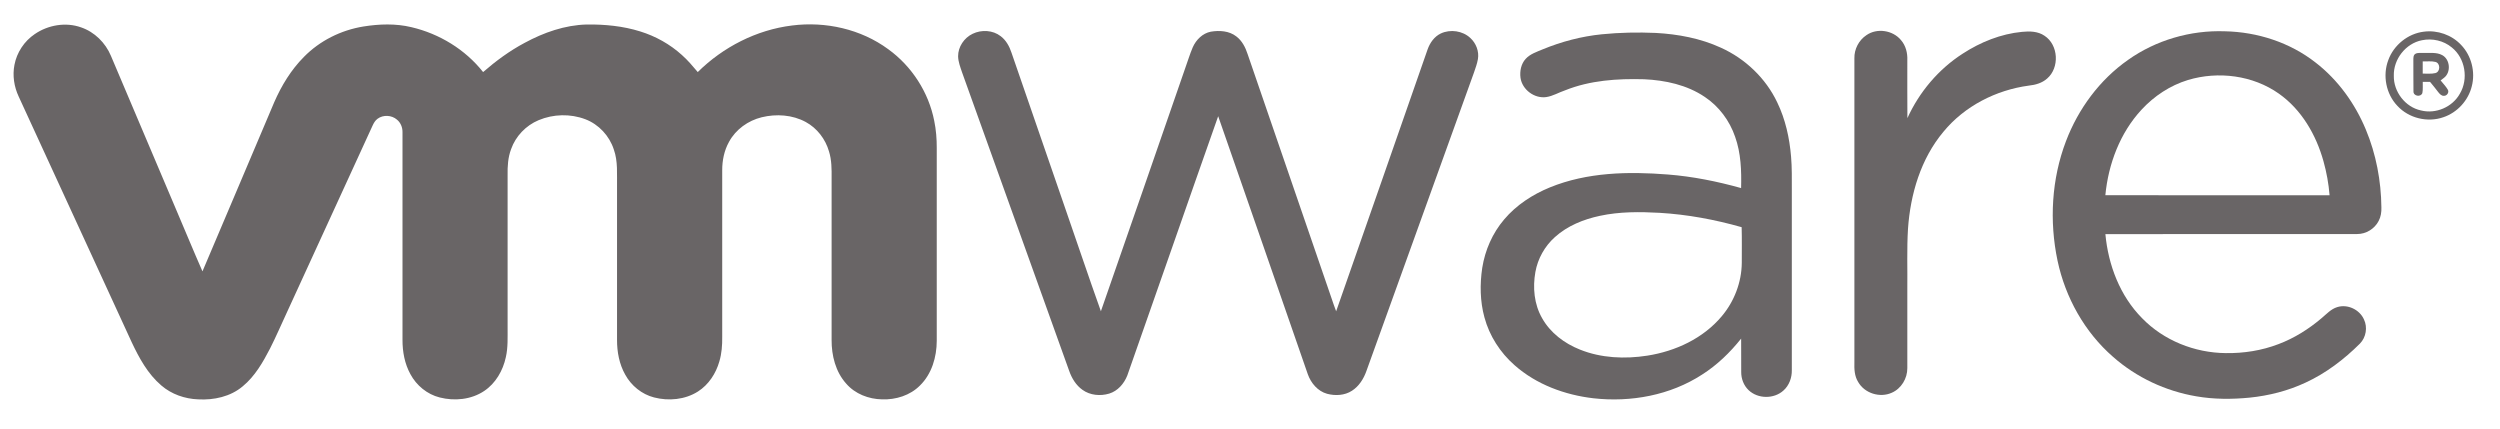
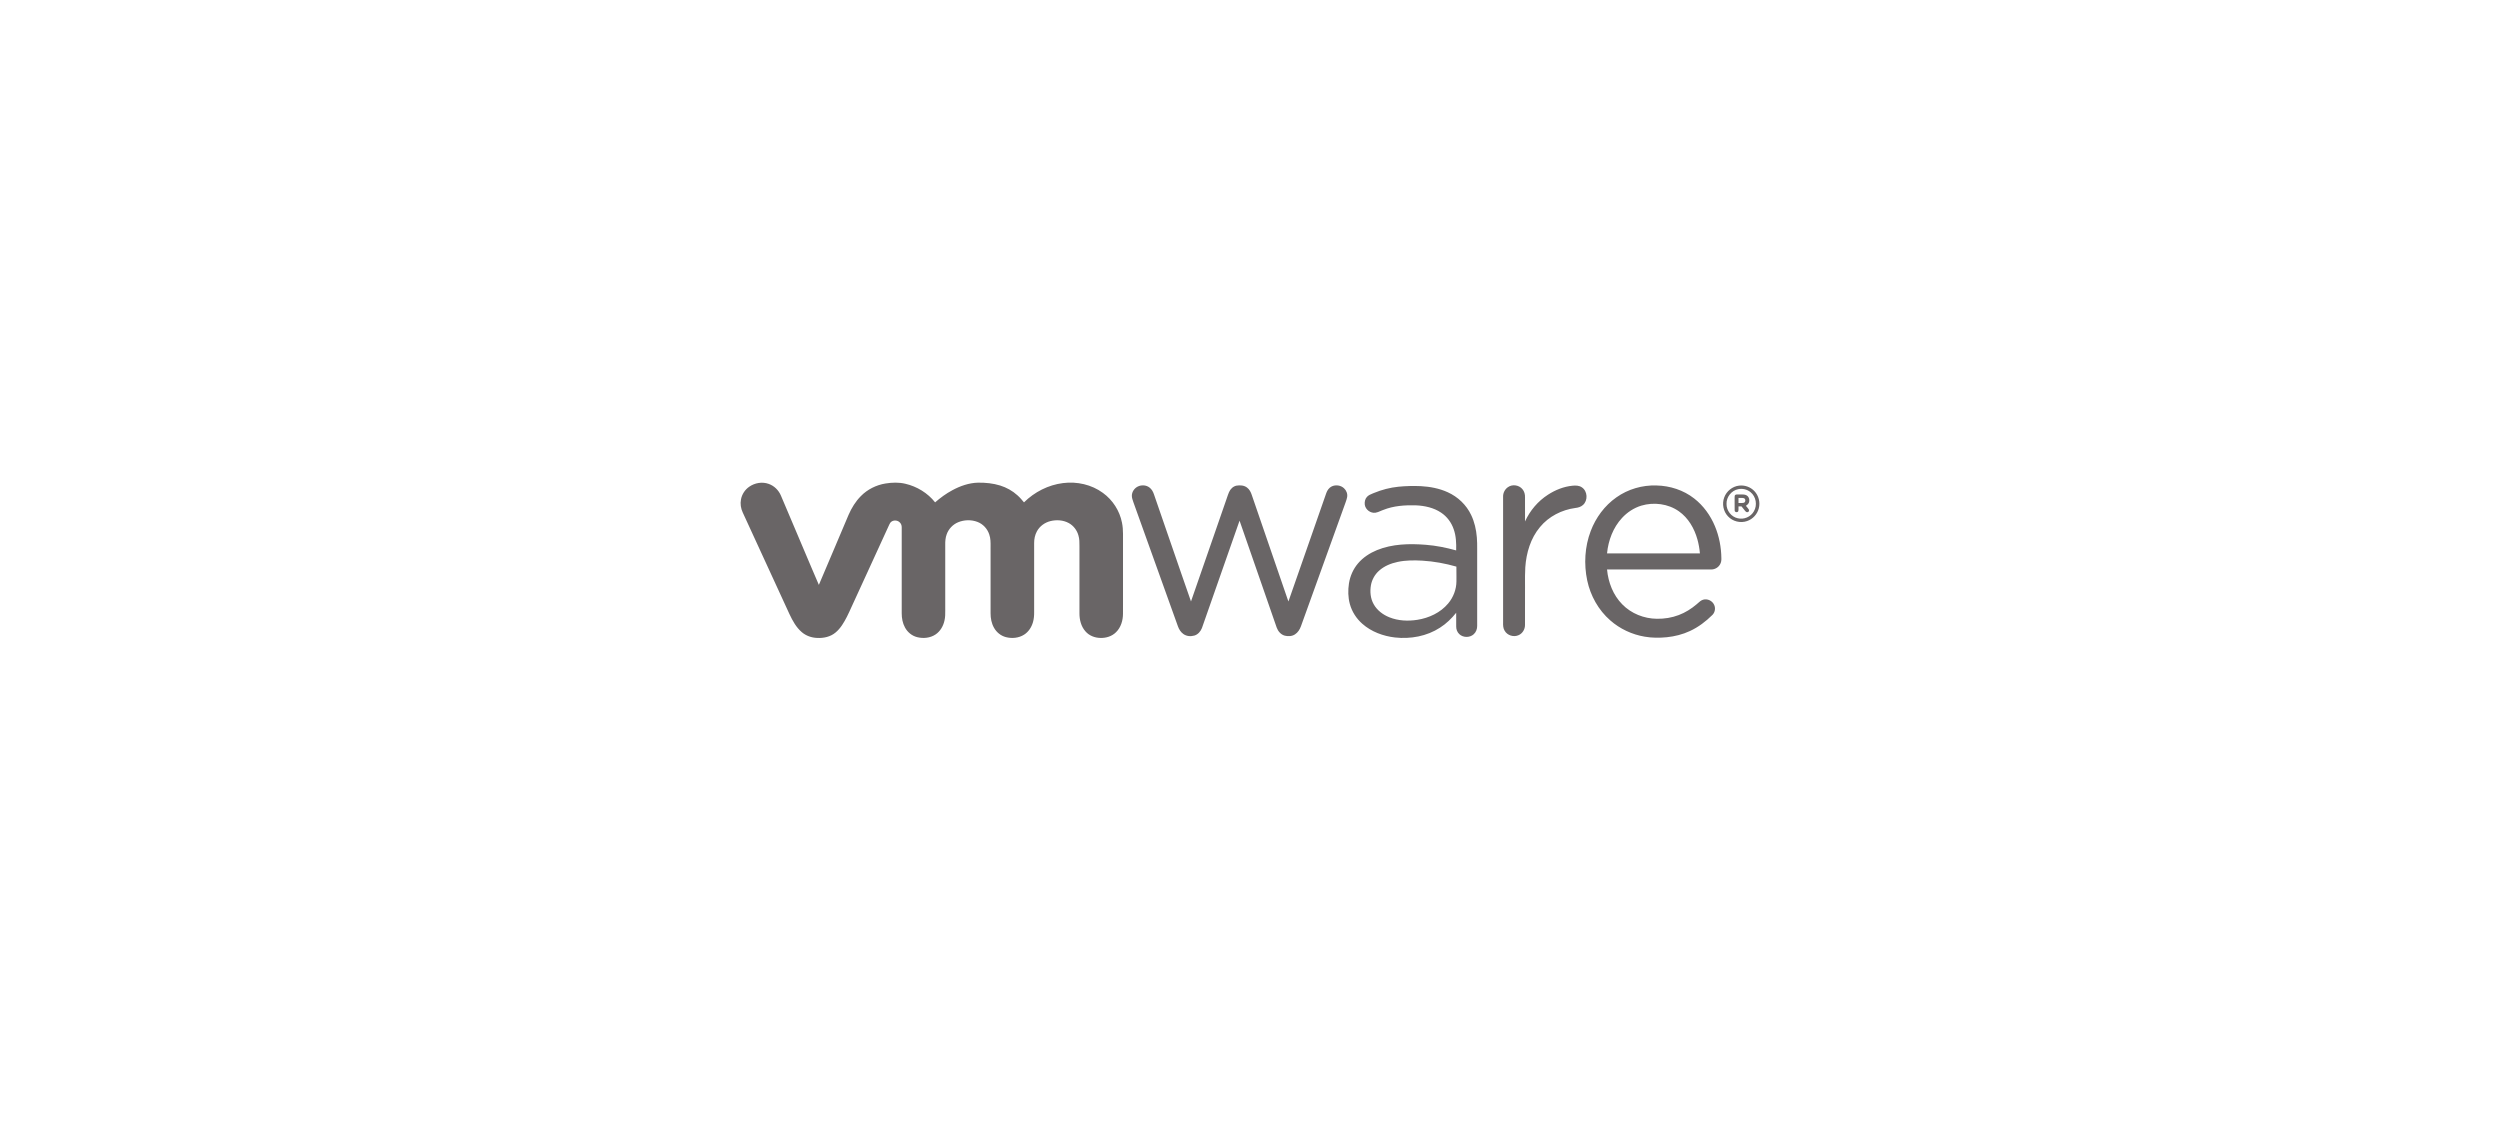
- <svg xmlns="http://www.w3.org/2000/svg" width="70" height="12" viewBox="0 0 70 12" fill="none">
-   <path d="M10.175 0.742C10.619 0.671 11.08 0.655 11.52 0.761C12.302 0.944 13.028 1.386 13.527 2.018C13.886 1.706 14.27 1.423 14.69 1.2C15.225 0.91 15.818 0.701 16.431 0.686C16.935 0.68 17.444 0.729 17.926 0.88C18.356 1.013 18.758 1.237 19.092 1.539C19.256 1.684 19.397 1.851 19.537 2.018C20.246 1.317 21.183 0.836 22.176 0.714C23.115 0.594 24.105 0.814 24.871 1.378C25.532 1.855 26.003 2.586 26.159 3.386C26.21 3.634 26.23 3.888 26.229 4.142C26.229 5.942 26.23 7.743 26.229 9.543C26.228 9.996 26.09 10.471 25.759 10.794C25.484 11.072 25.083 11.196 24.698 11.182C24.323 11.176 23.941 11.029 23.693 10.741C23.396 10.411 23.282 9.953 23.285 9.517C23.285 8.007 23.285 6.497 23.285 4.988C23.287 4.737 23.288 4.482 23.212 4.24C23.113 3.895 22.878 3.588 22.561 3.416C22.188 3.213 21.737 3.184 21.329 3.283C20.947 3.376 20.6 3.624 20.412 3.973C20.277 4.215 20.221 4.494 20.222 4.769C20.222 6.324 20.222 7.879 20.222 9.434C20.225 9.665 20.208 9.898 20.142 10.12C20.046 10.457 19.842 10.772 19.543 10.962C19.182 11.192 18.722 11.234 18.313 11.128C17.97 11.04 17.675 10.799 17.506 10.49C17.339 10.195 17.276 9.852 17.277 9.516C17.277 8.089 17.277 6.661 17.277 5.233C17.271 4.882 17.307 4.52 17.186 4.183C17.062 3.802 16.765 3.482 16.39 3.339C15.972 3.18 15.492 3.192 15.081 3.365C14.726 3.513 14.439 3.813 14.311 4.175C14.223 4.408 14.208 4.66 14.213 4.906C14.213 6.324 14.213 7.743 14.213 9.162C14.211 9.442 14.227 9.727 14.163 10.003C14.083 10.376 13.878 10.734 13.556 10.948C13.195 11.19 12.727 11.235 12.312 11.129C11.961 11.041 11.661 10.794 11.491 10.476C11.33 10.184 11.269 9.847 11.27 9.516C11.27 7.579 11.27 5.641 11.27 3.704C11.273 3.571 11.22 3.435 11.115 3.35C10.967 3.221 10.729 3.208 10.571 3.326C10.506 3.373 10.466 3.444 10.433 3.515C9.632 5.261 8.831 7.006 8.031 8.752C7.875 9.086 7.73 9.426 7.563 9.755C7.362 10.143 7.138 10.536 6.795 10.818C6.452 11.107 5.988 11.207 5.548 11.182C5.174 11.168 4.802 11.039 4.517 10.793C4.138 10.47 3.895 10.023 3.686 9.579C2.631 7.287 1.577 4.995 0.523 2.703C0.394 2.428 0.346 2.113 0.405 1.814C0.471 1.468 0.68 1.153 0.971 0.956C1.344 0.699 1.839 0.613 2.269 0.766C2.647 0.894 2.953 1.198 3.106 1.564C3.716 3.001 4.325 4.439 4.935 5.876C5.181 6.449 5.417 7.027 5.669 7.598C6.342 6.02 7.008 4.44 7.679 2.861C7.882 2.396 8.151 1.954 8.51 1.593C8.955 1.139 9.549 0.844 10.175 0.742Z" fill="#696566" />
-   <path d="M27.234 0.946C27.481 0.826 27.799 0.842 28.019 1.013C28.169 1.126 28.263 1.297 28.321 1.473C28.814 2.898 29.305 4.324 29.797 5.749C30.141 6.737 30.473 7.73 30.825 8.715C31.616 6.448 32.399 4.178 33.186 1.909C33.257 1.715 33.315 1.515 33.397 1.325C33.49 1.114 33.672 0.932 33.903 0.887C34.145 0.847 34.416 0.863 34.616 1.019C34.778 1.14 34.873 1.328 34.934 1.517C35.718 3.797 36.502 6.077 37.285 8.357C37.327 8.477 37.365 8.598 37.412 8.716C38.272 6.273 39.118 3.824 39.974 1.38C40.04 1.196 40.162 1.023 40.343 0.937C40.611 0.812 40.954 0.861 41.171 1.065C41.33 1.211 41.418 1.437 41.382 1.653C41.36 1.782 41.314 1.906 41.272 2.029C40.268 4.816 39.264 7.603 38.259 10.39C38.182 10.607 38.052 10.815 37.855 10.941C37.651 11.074 37.388 11.087 37.158 11.026C36.896 10.953 36.706 10.726 36.618 10.477C35.78 8.07 34.951 5.66 34.109 3.254C33.255 5.672 32.417 8.096 31.564 10.515C31.474 10.742 31.297 10.948 31.057 11.021C30.81 11.095 30.523 11.07 30.31 10.916C30.129 10.789 30.01 10.592 29.938 10.387C28.939 7.603 27.941 4.819 26.941 2.035C26.891 1.886 26.831 1.736 26.827 1.577C26.825 1.311 26.996 1.059 27.234 0.946Z" fill="#696566" />
-   <path d="M52.259 0.985C52.555 0.778 52.998 0.845 53.227 1.122C53.362 1.276 53.414 1.485 53.405 1.687C53.405 2.227 53.403 2.768 53.407 3.308C53.74 2.575 54.28 1.936 54.958 1.501C55.456 1.178 56.023 0.949 56.617 0.892C56.83 0.87 57.063 0.875 57.246 1.001C57.639 1.257 57.672 1.895 57.32 2.199C57.179 2.325 56.992 2.378 56.808 2.397C55.891 2.52 55.009 2.969 54.417 3.688C53.783 4.445 53.491 5.433 53.424 6.405C53.389 6.969 53.412 7.534 53.405 8.098C53.405 8.834 53.406 9.572 53.405 10.308C53.407 10.596 53.236 10.882 52.969 10.997C52.638 11.147 52.208 11.013 52.028 10.695C51.925 10.531 51.917 10.332 51.923 10.143C51.924 7.306 51.923 4.469 51.923 1.631C51.917 1.377 52.047 1.126 52.259 0.985Z" fill="#696566" />
-   <path d="M59.583 1.679C60.366 1.123 61.335 0.842 62.294 0.876C63.206 0.894 64.12 1.188 64.841 1.755C65.466 2.239 65.941 2.901 66.243 3.627C66.531 4.316 66.671 5.062 66.679 5.807C66.684 5.938 66.664 6.071 66.602 6.187C66.489 6.407 66.25 6.554 66.002 6.553C63.652 6.556 61.301 6.55 58.951 6.556C59.031 7.422 59.36 8.286 59.979 8.91C60.585 9.535 61.452 9.879 62.319 9.887C62.822 9.895 63.328 9.816 63.799 9.635C64.242 9.468 64.648 9.212 65.009 8.905C65.144 8.792 65.268 8.652 65.443 8.599C65.733 8.508 66.069 8.669 66.191 8.944C66.297 9.165 66.25 9.445 66.079 9.62C65.634 10.063 65.126 10.451 64.554 10.714C64.062 10.944 63.528 11.079 62.988 11.134C62.492 11.182 61.989 11.183 61.497 11.097C60.639 10.952 59.821 10.57 59.168 9.994C58.369 9.3 57.83 8.33 57.611 7.299C57.378 6.192 57.443 5.014 57.847 3.954C58.19 3.05 58.789 2.236 59.583 1.679ZM61.263 2.24C60.765 2.392 60.317 2.688 59.964 3.07C59.361 3.72 59.034 4.59 58.95 5.465C61.043 5.47 63.135 5.468 65.228 5.467C65.202 5.146 65.145 4.827 65.058 4.517C64.853 3.779 64.445 3.071 63.81 2.623C63.082 2.108 62.11 1.985 61.263 2.24Z" fill="#696566" />
-   <path d="M67.868 0.887C68.249 0.837 68.65 0.977 68.912 1.259C69.201 1.56 69.315 2.013 69.21 2.416C69.113 2.813 68.804 3.152 68.415 3.282C67.972 3.438 67.444 3.31 67.126 2.963C66.808 2.63 66.709 2.113 66.872 1.683C67.024 1.262 67.422 0.94 67.868 0.887ZM67.813 1.127C67.357 1.217 67.013 1.661 67.027 2.123C67.019 2.57 67.347 2.998 67.786 3.092C68.201 3.199 68.668 2.999 68.876 2.624C69.122 2.212 69.028 1.63 68.651 1.329C68.422 1.137 68.103 1.066 67.813 1.127Z" fill="#696566" />
-   <path d="M44.852 0.96C45.353 0.91 45.858 0.9 46.361 0.922C46.986 0.956 47.613 1.073 48.184 1.335C48.867 1.643 49.442 2.19 49.763 2.868C49.992 3.342 50.107 3.863 50.15 4.386C50.177 4.695 50.17 5.005 50.171 5.315C50.171 6.998 50.171 8.681 50.171 10.364C50.175 10.575 50.097 10.793 49.936 10.935C49.671 11.176 49.221 11.172 48.962 10.925C48.824 10.795 48.752 10.605 48.754 10.416C48.752 10.105 48.755 9.793 48.752 9.481C48.441 9.87 48.08 10.221 47.659 10.488C46.768 11.068 45.666 11.269 44.618 11.152C43.815 11.059 43.016 10.765 42.406 10.224C42.004 9.871 41.703 9.403 41.564 8.886C41.441 8.436 41.434 7.958 41.503 7.498C41.582 7.003 41.79 6.527 42.116 6.145C42.456 5.742 42.911 5.446 43.397 5.247C44.44 4.821 45.593 4.799 46.7 4.886C47.395 4.94 48.081 5.079 48.751 5.266C48.763 4.783 48.748 4.289 48.583 3.829C48.429 3.38 48.131 2.978 47.734 2.714C47.236 2.377 46.628 2.246 46.034 2.219C45.287 2.198 44.521 2.248 43.821 2.53C43.645 2.589 43.482 2.69 43.296 2.718C42.964 2.766 42.622 2.511 42.574 2.179C42.55 1.993 42.589 1.788 42.72 1.647C42.845 1.511 43.026 1.453 43.192 1.383C43.722 1.165 44.281 1.017 44.852 0.96ZM44.798 6.043C44.34 6.14 43.888 6.322 43.537 6.639C43.254 6.892 43.058 7.24 42.991 7.614C42.913 8.049 42.955 8.519 43.178 8.907C43.407 9.318 43.803 9.615 44.235 9.787C44.831 10.028 45.495 10.056 46.125 9.958C46.913 9.835 47.69 9.475 48.209 8.855C48.559 8.44 48.765 7.904 48.77 7.36C48.769 7.027 48.776 6.694 48.766 6.361C48.017 6.148 47.246 6.005 46.468 5.959C45.911 5.928 45.346 5.925 44.798 6.043Z" fill="#696566" />
-   <path d="M67.628 1.509C67.696 1.468 67.78 1.487 67.857 1.482C68.031 1.49 68.221 1.456 68.381 1.543C68.606 1.663 68.633 2.025 68.432 2.179C68.4 2.204 68.368 2.228 68.337 2.251C68.405 2.338 68.485 2.417 68.54 2.513C68.582 2.589 68.512 2.688 68.428 2.683C68.359 2.686 68.311 2.629 68.272 2.581C68.195 2.484 68.122 2.385 68.041 2.292C67.973 2.292 67.905 2.293 67.837 2.292C67.833 2.397 67.847 2.503 67.826 2.606C67.781 2.729 67.572 2.692 67.577 2.559C67.571 2.268 67.578 1.976 67.574 1.685C67.575 1.624 67.569 1.547 67.628 1.509ZM67.836 1.72C67.834 1.834 67.834 1.947 67.836 2.061C67.954 2.057 68.076 2.075 68.192 2.046C68.333 2.007 68.335 1.773 68.194 1.734C68.076 1.705 67.955 1.724 67.836 1.72Z" fill="#696566" />
+ <svg xmlns="http://www.w3.org/2000/svg" width="169" height="76" viewBox="0 0 169 76" fill="none">
+   <path fill-rule="evenodd" clip-rule="evenodd" d="M59.86 32.684C60.305 32.613 60.765 32.597 61.206 32.703C61.988 32.886 62.714 33.328 63.213 33.96C63.571 33.648 63.956 33.365 64.376 33.141C64.911 32.851 65.504 32.643 66.117 32.628C66.621 32.622 67.129 32.671 67.612 32.821C68.041 32.955 68.444 33.178 68.777 33.481C68.942 33.626 69.083 33.793 69.222 33.96C69.931 33.258 70.869 32.778 71.862 32.656C72.8 32.536 73.791 32.756 74.557 33.32C75.217 33.797 75.689 34.528 75.845 35.328C75.896 35.576 75.916 35.83 75.915 36.084C75.915 36.823 75.915 37.562 75.915 38.302L75.915 39.893L75.915 40.779L75.914 41.485C75.914 41.938 75.776 42.413 75.445 42.736C75.17 43.014 74.769 43.138 74.383 43.124C74.008 43.118 73.627 42.971 73.379 42.683C73.082 42.352 72.968 41.895 72.971 41.459C72.971 39.949 72.971 38.439 72.971 36.93C72.973 36.679 72.974 36.423 72.898 36.182C72.799 35.837 72.564 35.53 72.247 35.358C71.874 35.155 71.423 35.126 71.015 35.225C70.633 35.318 70.286 35.566 70.097 35.914C69.963 36.157 69.907 36.436 69.908 36.711C69.908 38.266 69.908 39.821 69.908 41.376C69.911 41.607 69.893 41.84 69.828 42.062C69.732 42.399 69.528 42.714 69.228 42.904C68.868 43.134 68.407 43.176 67.999 43.07C67.655 42.981 67.361 42.741 67.192 42.432C67.025 42.137 66.962 41.794 66.963 41.458C66.963 40.642 66.963 39.827 66.963 39.011C66.963 38.399 66.963 37.787 66.963 37.175C66.962 37.136 66.962 37.097 66.962 37.058C66.962 37.023 66.963 36.989 66.963 36.955V36.955C66.965 36.675 66.968 36.392 66.872 36.125C66.748 35.744 66.451 35.423 66.076 35.281C65.658 35.122 65.178 35.134 64.766 35.306C64.412 35.455 64.125 35.755 63.997 36.117C63.909 36.35 63.894 36.601 63.898 36.847C63.899 37.878 63.899 38.909 63.898 39.94V40.039L63.898 41.103C63.898 41.156 63.898 41.209 63.899 41.262V41.262C63.9 41.491 63.901 41.721 63.848 41.945C63.768 42.318 63.564 42.676 63.242 42.89C62.881 43.132 62.413 43.177 61.997 43.071C61.647 42.983 61.346 42.736 61.177 42.418C61.016 42.126 60.955 41.789 60.956 41.458L60.956 38.552L60.956 35.646C60.959 35.513 60.906 35.377 60.8 35.292C60.653 35.163 60.414 35.15 60.256 35.268C60.192 35.315 60.151 35.386 60.118 35.457C59.651 36.476 59.184 37.495 58.717 38.514L57.717 40.694C57.702 40.727 57.686 40.759 57.671 40.792L57.634 40.874C57.608 40.93 57.583 40.986 57.557 41.042C57.458 41.262 57.358 41.481 57.249 41.697C57.048 42.085 56.823 42.478 56.481 42.76C56.138 43.049 55.673 43.149 55.234 43.124C54.86 43.11 54.488 42.98 54.203 42.735C53.823 42.412 53.581 41.965 53.371 41.521C52.317 39.229 51.263 36.937 50.209 34.645C50.08 34.37 50.031 34.055 50.091 33.756C50.156 33.41 50.365 33.095 50.656 32.898C51.029 32.641 51.524 32.555 51.955 32.708C52.333 32.836 52.639 33.14 52.792 33.506L53.696 35.637C54.004 36.364 54.312 37.091 54.62 37.818C54.714 38.036 54.807 38.256 54.899 38.475C55.049 38.831 55.199 39.186 55.355 39.539C55.739 38.64 56.12 37.739 56.502 36.838L56.511 36.816L56.52 36.794L56.911 35.872C57.062 35.515 57.213 35.159 57.364 34.803C57.567 34.338 57.836 33.896 58.196 33.535C58.641 33.081 59.235 32.786 59.86 32.684ZM76.919 32.888C77.167 32.768 77.484 32.785 77.704 32.956C77.855 33.069 77.948 33.239 78.007 33.415C78.306 34.283 78.606 35.151 78.905 36.019L79.483 37.692C79.613 38.068 79.743 38.444 79.872 38.82C80.082 39.433 80.293 40.047 80.511 40.658C81.005 39.241 81.496 37.823 81.987 36.405L81.991 36.394L81.995 36.383C82.287 35.539 82.579 34.695 82.872 33.852L82.885 33.816L82.901 33.769L82.915 33.728L82.941 33.652L82.941 33.651C82.985 33.522 83.029 33.393 83.083 33.267C83.175 33.056 83.358 32.875 83.589 32.829C83.83 32.789 84.101 32.805 84.301 32.961C84.464 33.082 84.559 33.27 84.62 33.459L85.317 35.489C85.868 37.093 86.42 38.696 86.971 40.3L86.99 40.356L87.006 40.403L87.007 40.406C87.016 40.433 87.025 40.46 87.035 40.488C87.055 40.545 87.075 40.602 87.098 40.658C87.588 39.267 88.073 37.873 88.558 36.48C88.925 35.427 89.291 34.375 89.66 33.323C89.726 33.139 89.848 32.966 90.028 32.88C90.296 32.755 90.64 32.803 90.856 33.007C91.016 33.154 91.104 33.38 91.068 33.596C91.059 33.648 91.046 33.7 91.031 33.751C91.024 33.775 91.016 33.798 91.008 33.822C90.998 33.855 90.986 33.889 90.975 33.922L90.974 33.923L90.958 33.972L90.091 36.378C89.376 38.363 88.66 40.348 87.945 42.332C87.867 42.549 87.738 42.757 87.54 42.884C87.337 43.017 87.074 43.03 86.844 42.969C86.582 42.896 86.392 42.669 86.303 42.42C85.964 41.444 85.626 40.468 85.287 39.492C84.791 38.059 84.295 36.627 83.794 35.197C83.349 36.459 82.907 37.723 82.466 38.986C82.062 40.144 81.657 41.301 81.25 42.458C81.16 42.685 80.983 42.891 80.743 42.963C80.495 43.037 80.209 43.013 79.996 42.859C79.815 42.731 79.696 42.535 79.624 42.33C78.625 39.546 77.626 36.761 76.627 33.977L76.607 33.919C76.562 33.789 76.516 33.658 76.513 33.52C76.511 33.254 76.681 33.002 76.919 32.888ZM102.913 33.064C102.683 32.787 102.241 32.719 101.944 32.927C101.733 33.067 101.603 33.319 101.609 33.573L101.609 35.292L101.609 37.356C101.609 38.932 101.609 40.509 101.609 42.085C101.603 42.273 101.611 42.473 101.714 42.637C101.893 42.955 102.323 43.089 102.655 42.938C102.922 42.824 103.093 42.538 103.09 42.25C103.092 41.513 103.09 40.776 103.091 40.039C103.092 39.929 103.092 39.818 103.092 39.707C103.092 39.63 103.091 39.553 103.091 39.475C103.089 39.099 103.087 38.723 103.11 38.347C103.177 37.375 103.468 36.387 104.103 35.63C104.694 34.911 105.577 34.462 106.494 34.339C106.677 34.32 106.865 34.267 107.005 34.14C107.358 33.837 107.324 33.199 106.932 32.943C106.749 32.817 106.516 32.812 106.302 32.834C105.709 32.891 105.141 33.12 104.644 33.442C103.965 33.878 103.425 34.517 103.092 35.25C103.09 34.866 103.09 34.483 103.091 34.099C103.091 33.942 103.091 33.786 103.091 33.629C103.1 33.427 103.048 33.218 102.913 33.064ZM109.269 33.622C110.052 33.066 111.021 32.785 111.979 32.818C112.892 32.837 113.806 33.131 114.527 33.697C115.151 34.182 115.626 34.843 115.929 35.57C116.217 36.258 116.357 37.004 116.365 37.749C116.37 37.88 116.35 38.014 116.287 38.13C116.175 38.35 115.935 38.496 115.688 38.496C115.107 38.496 114.526 38.496 113.946 38.496L112.793 38.496C111.407 38.495 110.022 38.495 108.636 38.498C108.716 39.364 109.046 40.228 109.664 40.853C110.271 41.477 111.138 41.821 112.005 41.829C112.508 41.837 113.014 41.758 113.484 41.578C113.928 41.411 114.334 41.154 114.694 40.848C114.711 40.834 114.728 40.819 114.745 40.804L114.78 40.772C114.885 40.678 114.991 40.583 115.129 40.541C115.418 40.451 115.754 40.611 115.876 40.887C115.982 41.107 115.936 41.388 115.765 41.563C115.32 42.006 114.812 42.393 114.24 42.657C113.748 42.887 113.213 43.021 112.674 43.077C112.178 43.125 111.674 43.126 111.182 43.039C110.324 42.895 109.506 42.512 108.853 41.937C108.055 41.242 107.516 40.273 107.296 39.241C107.063 38.135 107.129 36.956 107.533 35.896C107.875 34.992 108.474 34.178 109.269 33.622ZM110.949 34.182C110.451 34.335 110.002 34.63 109.65 35.012C109.046 35.662 108.72 36.533 108.636 37.408C110.264 37.412 111.892 37.411 113.52 37.41L114.914 37.409C114.887 37.088 114.831 36.77 114.744 36.459C114.538 35.721 114.13 35.013 113.495 34.565C112.768 34.05 111.796 33.928 110.949 34.182ZM118.598 33.201C118.336 32.919 117.935 32.779 117.554 32.829C117.108 32.882 116.71 33.204 116.558 33.625C116.395 34.055 116.494 34.571 116.812 34.904C117.13 35.252 117.658 35.38 118.101 35.224C118.49 35.094 118.798 34.755 118.896 34.358C119.001 33.955 118.887 33.502 118.598 33.201ZM116.713 34.065C116.698 33.603 117.043 33.159 117.499 33.069C117.789 33.008 118.108 33.079 118.337 33.271C118.714 33.572 118.807 34.154 118.562 34.565C118.354 34.941 117.887 35.141 117.471 35.034C117.032 34.94 116.705 34.512 116.713 34.065ZM94.538 32.902C95.039 32.852 95.544 32.842 96.047 32.863C96.671 32.898 97.299 33.015 97.87 33.277C98.552 33.585 99.127 34.131 99.448 34.81C99.677 35.283 99.792 35.805 99.835 36.328C99.858 36.582 99.857 36.838 99.857 37.093C99.857 37.148 99.857 37.202 99.857 37.257V42.306C99.861 42.517 99.782 42.735 99.621 42.877C99.356 43.118 98.907 43.114 98.648 42.866C98.51 42.736 98.437 42.547 98.439 42.358C98.437 42.047 98.441 41.735 98.438 41.423C98.127 41.811 97.766 42.163 97.345 42.43C96.454 43.01 95.351 43.211 94.303 43.094C93.5 43.001 92.701 42.707 92.091 42.166C91.69 41.813 91.389 41.345 91.249 40.828C91.126 40.378 91.119 39.9 91.189 39.44C91.267 38.945 91.476 38.469 91.801 38.087C92.142 37.684 92.597 37.388 93.083 37.188C94.125 36.763 95.278 36.741 96.386 36.828C97.081 36.882 97.766 37.021 98.437 37.208C98.449 36.725 98.434 36.231 98.268 35.771C98.114 35.321 97.817 34.92 97.42 34.656C96.921 34.319 96.313 34.188 95.72 34.161C94.973 34.14 94.207 34.19 93.506 34.472C93.476 34.482 93.446 34.493 93.416 34.506C93.383 34.519 93.351 34.533 93.319 34.547L93.318 34.547C93.209 34.595 93.1 34.642 92.982 34.66C92.65 34.708 92.308 34.453 92.259 34.121C92.236 33.935 92.275 33.73 92.406 33.589C92.511 33.474 92.656 33.415 92.799 33.357C92.825 33.346 92.852 33.336 92.878 33.325C93.407 33.106 93.967 32.959 94.538 32.902ZM94.484 37.985C94.026 38.082 93.573 38.264 93.223 38.581C92.939 38.834 92.744 39.182 92.676 39.556C92.599 39.991 92.641 40.461 92.863 40.849C93.093 41.26 93.489 41.557 93.921 41.729C94.517 41.97 95.18 41.998 95.811 41.9C96.599 41.776 97.376 41.417 97.894 40.797C98.245 40.382 98.451 39.846 98.455 39.302C98.455 39.199 98.456 39.095 98.456 38.992C98.457 38.762 98.459 38.532 98.452 38.303C97.703 38.09 96.932 37.947 96.153 37.901C95.597 37.87 95.032 37.867 94.484 37.985ZM117.475 33.425C117.419 33.423 117.362 33.422 117.314 33.45C117.26 33.485 117.26 33.552 117.26 33.61C117.26 33.616 117.26 33.621 117.26 33.627C117.261 33.752 117.261 33.878 117.26 34.003C117.26 34.169 117.259 34.335 117.263 34.501C117.258 34.634 117.466 34.671 117.511 34.547C117.526 34.479 117.524 34.41 117.523 34.34C117.522 34.305 117.522 34.269 117.523 34.234C117.59 34.234 117.658 34.234 117.727 34.234C117.783 34.299 117.836 34.367 117.889 34.435C117.912 34.464 117.934 34.493 117.957 34.523C117.997 34.571 118.044 34.628 118.114 34.625C118.198 34.63 118.268 34.531 118.226 34.455C118.188 34.389 118.139 34.332 118.091 34.275C118.067 34.248 118.044 34.221 118.023 34.193C118.054 34.17 118.086 34.146 118.117 34.121C118.319 33.967 118.292 33.605 118.067 33.485C117.947 33.42 117.811 33.423 117.678 33.425C117.632 33.425 117.587 33.426 117.542 33.424C117.52 33.426 117.498 33.425 117.475 33.425ZM117.522 34.003C117.52 33.889 117.52 33.776 117.522 33.662C117.64 33.665 117.762 33.647 117.879 33.676C118.02 33.715 118.019 33.949 117.878 33.988C117.798 34.008 117.715 34.006 117.633 34.004C117.596 34.003 117.559 34.002 117.522 34.003Z" fill="#696566" />
</svg>
